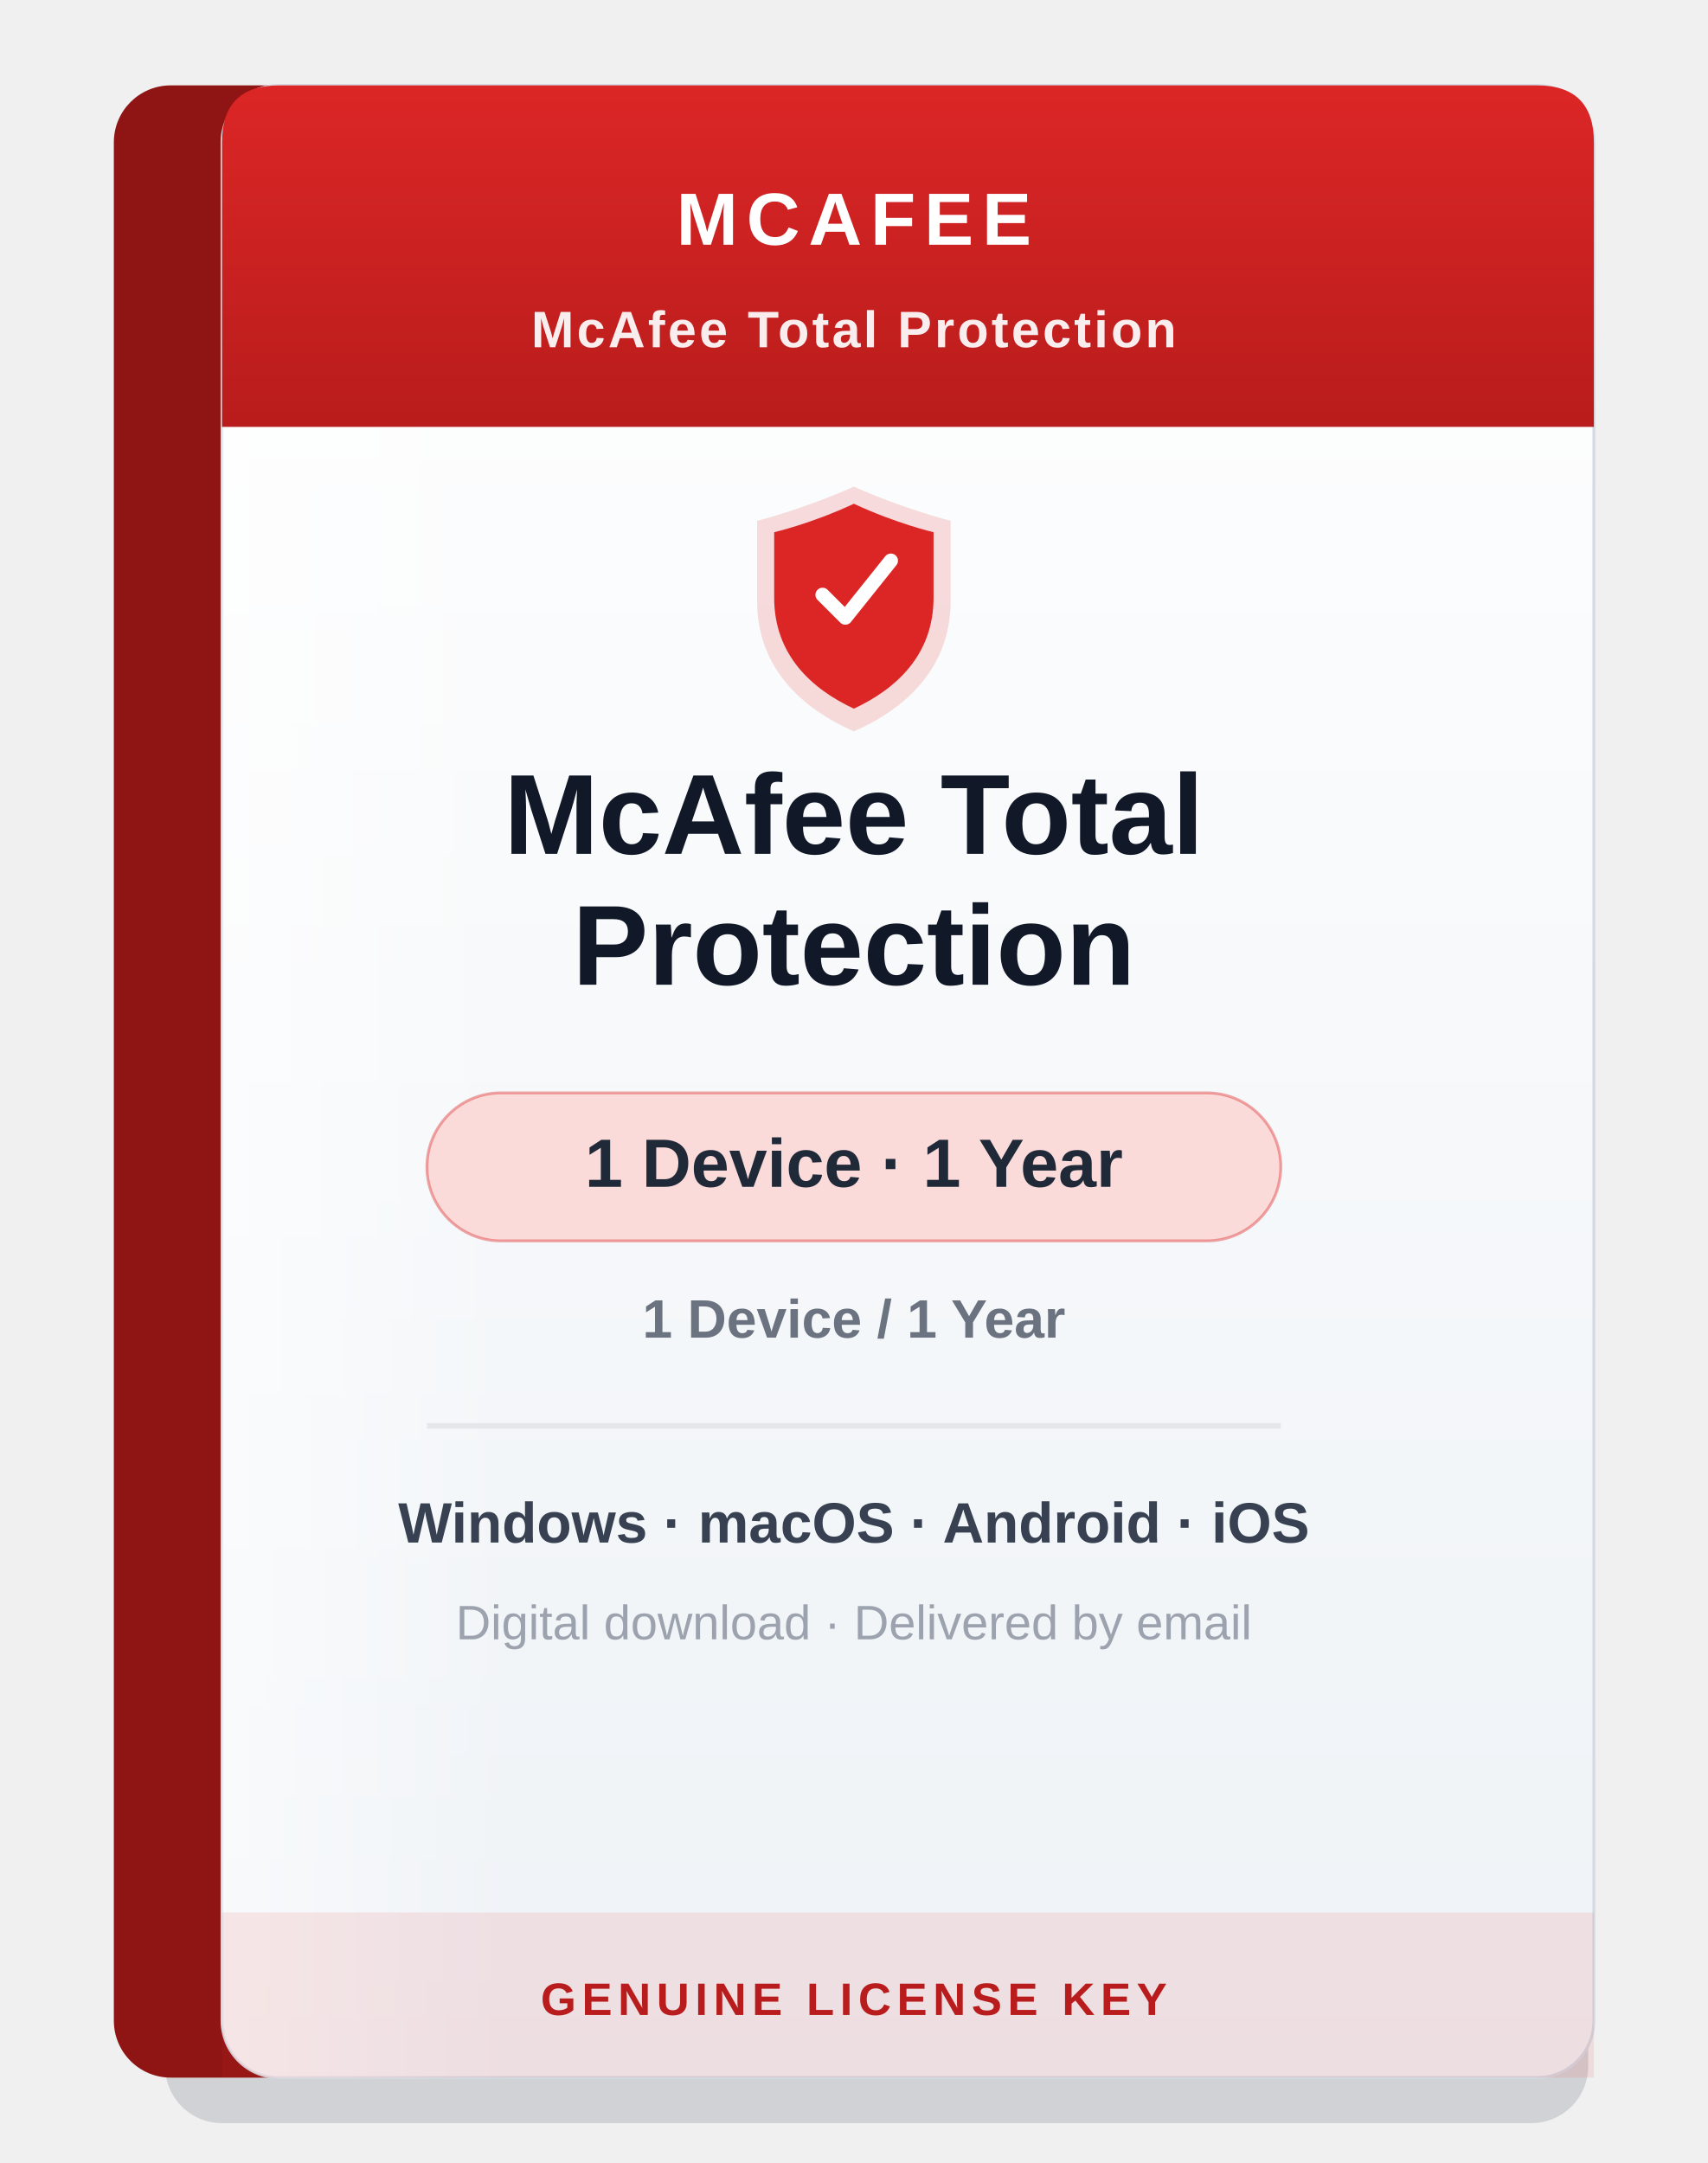
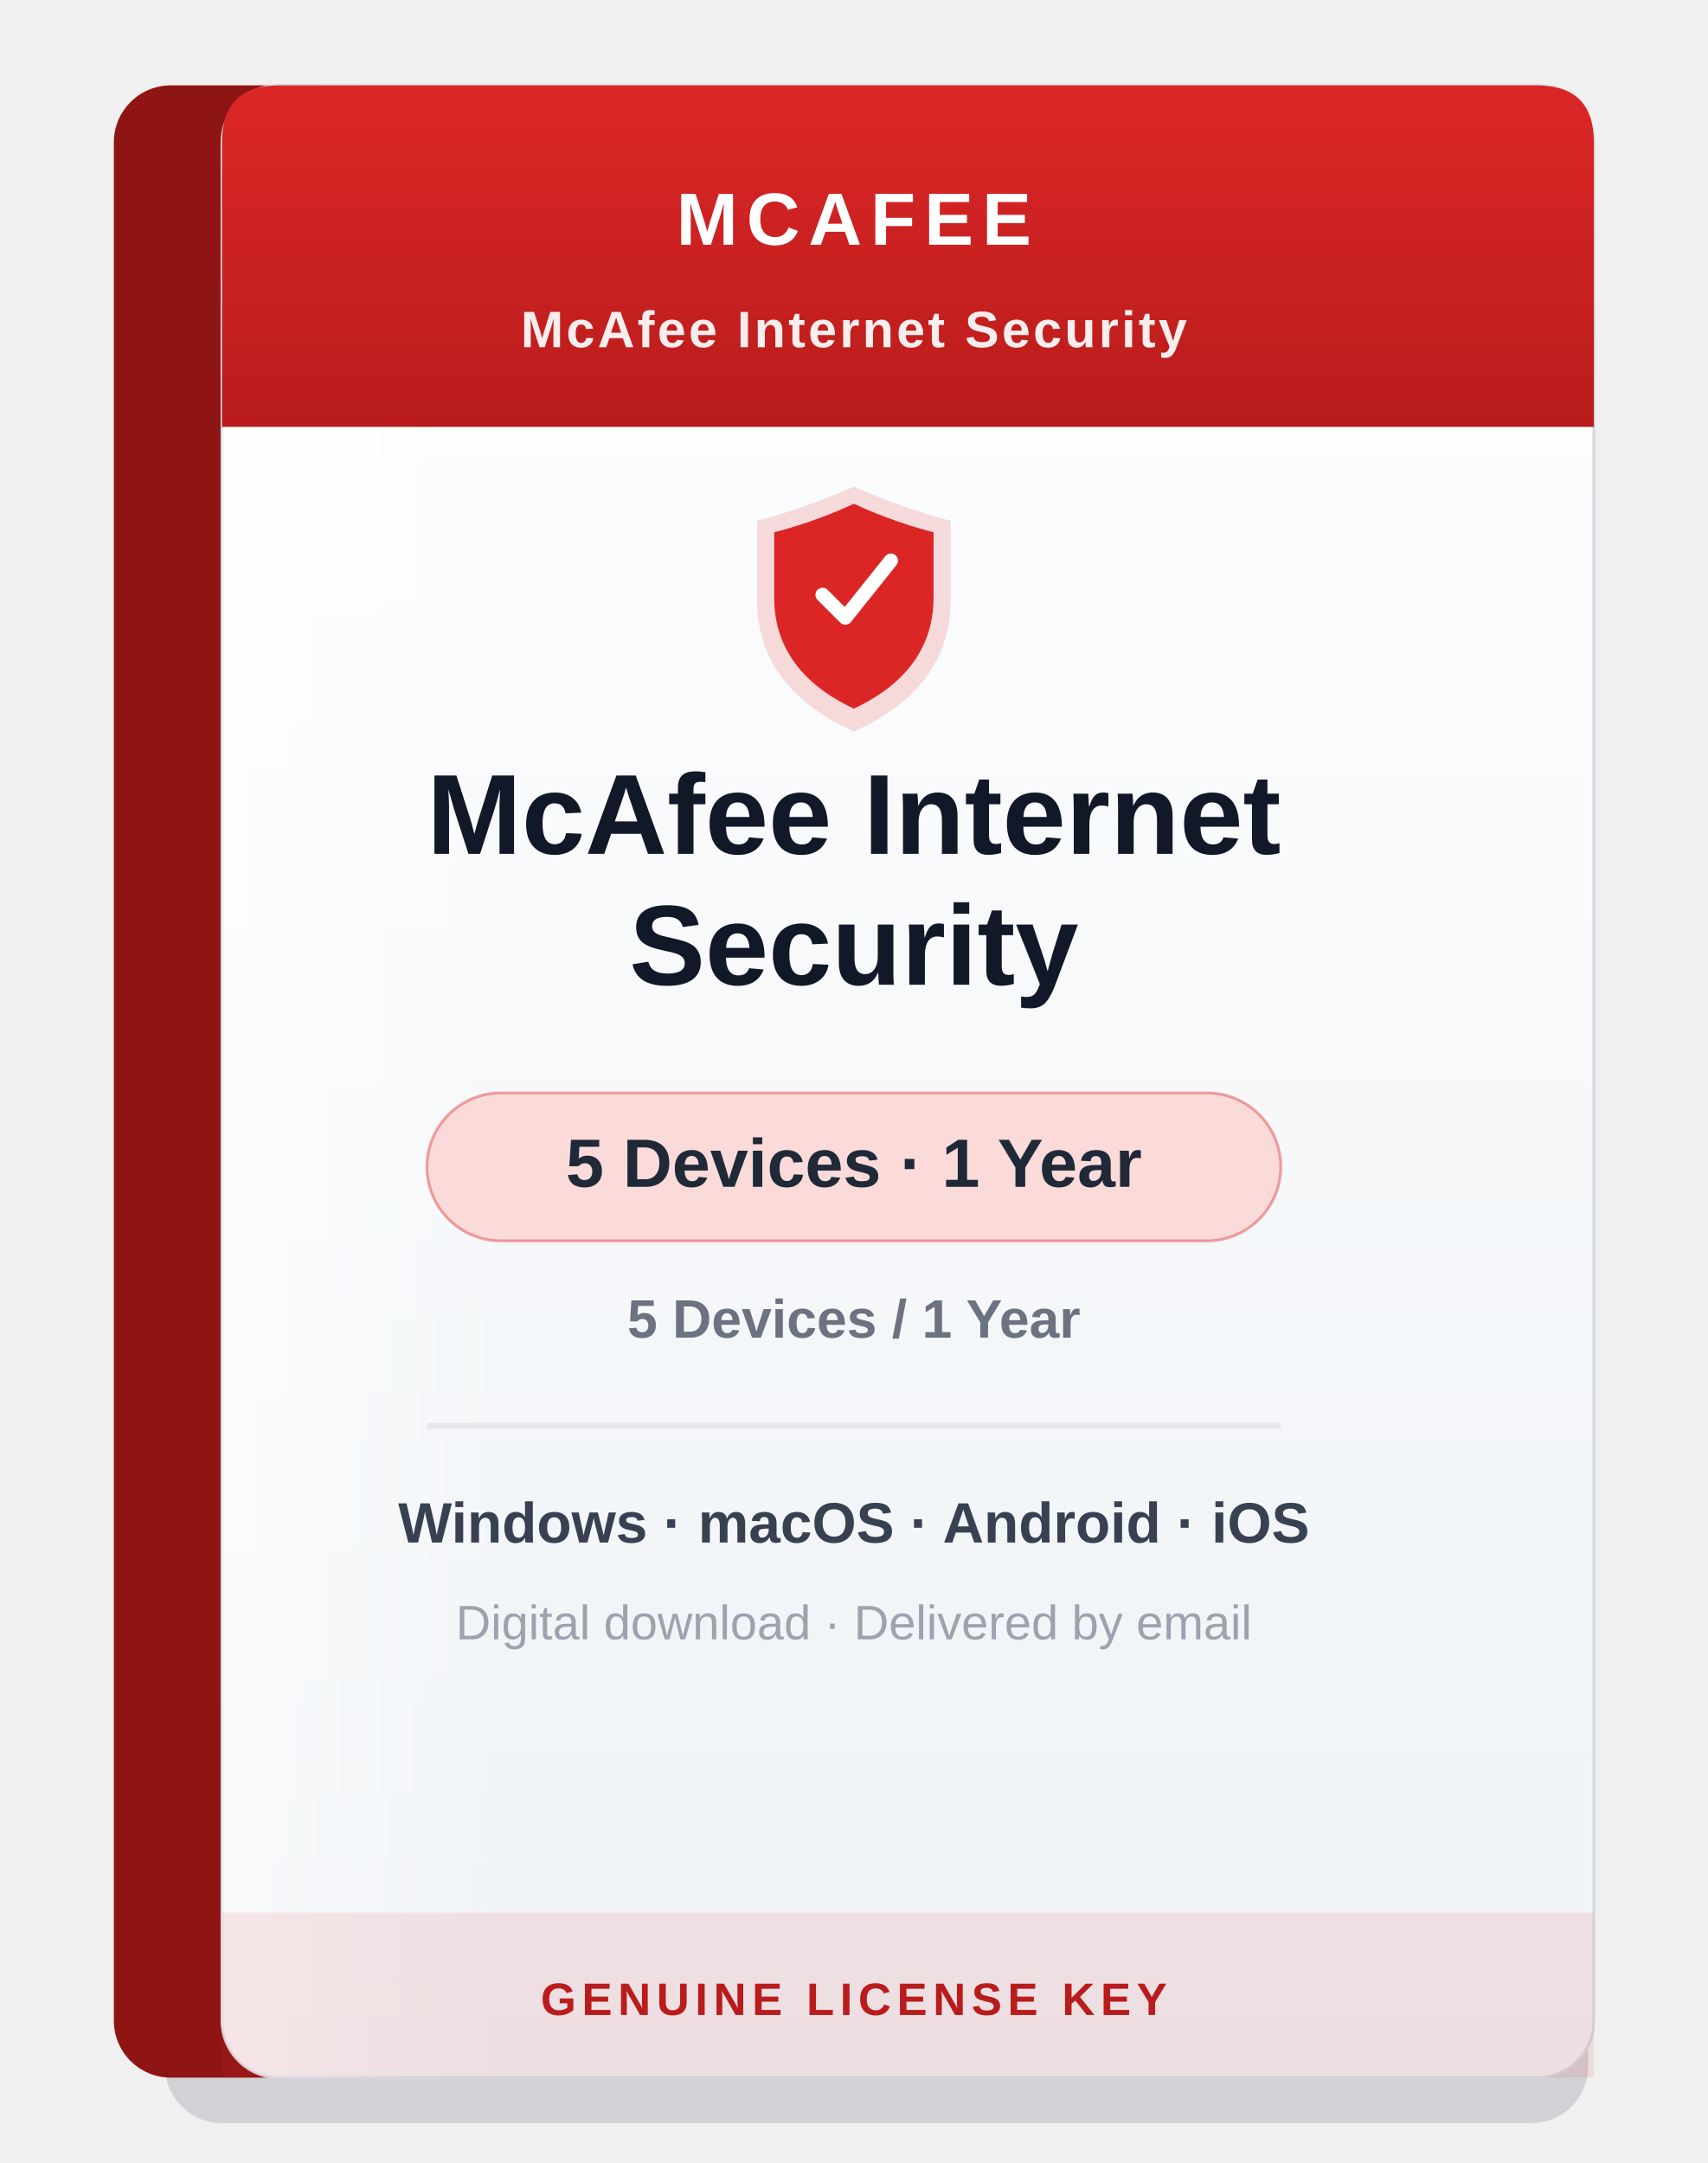
<svg xmlns="http://www.w3.org/2000/svg" width="600" height="760" viewBox="0 0 600 760">
  <defs>
    <linearGradient id="face" x1="0" y1="0" x2="0" y2="1">
      <stop offset="0" stop-color="#FFFFFF" />
      <stop offset="1" stop-color="#EEF2F6" />
    </linearGradient>
    <linearGradient id="band" x1="0" y1="0" x2="0" y2="1">
      <stop offset="0" stop-color="#DC2626" />
      <stop offset="1" stop-color="#B91C1C" />
    </linearGradient>
    <linearGradient id="gloss" x1="0" y1="0" x2="1" y2="0">
      <stop offset="0" stop-color="#FFFFFF" stop-opacity="0.55" />
      <stop offset="0.5" stop-color="#FFFFFF" stop-opacity="0" />
    </linearGradient>
  </defs>
  <rect x="58" y="46" width="500" height="700" rx="20" fill="#0F172A" opacity="0.14" />
  <rect x="40" y="30" width="86" height="700" rx="20" fill="#8F1414" />
  <rect x="78" y="30" width="482" height="700" rx="20" fill="url(#face)" stroke="#D4DAE3" />
  <rect x="78" y="30" width="200" height="700" rx="20" fill="url(#gloss)" />
  <path d="M78 50 Q78 30 98 30 L540 30 Q560 30 560 50 L560 150 L78 150 Z" fill="url(#band)" />
  <text x="300" y="86" text-anchor="middle" font-family="Segoe UI, Arial, sans-serif" font-size="26" font-weight="800" letter-spacing="3" fill="#FFFFFF">MCAFEE</text>
-   <text x="300" y="122" text-anchor="middle" font-family="Segoe UI, Arial, sans-serif" font-size="18" font-weight="600" letter-spacing="1" fill="#FFFFFF" opacity="0.92">McAfee Total Protection</text>
+   <text x="300" y="122" text-anchor="middle" font-family="Segoe UI, Arial, sans-serif" font-size="18" font-weight="600" letter-spacing="1" fill="#FFFFFF" opacity="0.92">McAfee Internet Security</text>
  <g transform="translate(300 205)">
    <path d="M0 -34 C18 -26 34 -22 34 -22 L34 6 C34 30 18 44 0 52 C-18 44 -34 30 -34 6 L-34 -22 C-34 -22 -18 -26 0 -34 Z" fill="#DC2626" opacity="0.16" />
    <path d="M0 -28 C15 -21 28 -18 28 -18 L28 5 C28 25 15 37 0 44 C-15 37 -28 25 -28 5 L-28 -18 C-28 -18 -15 -21 0 -28 Z" fill="#DC2626" />
    <path d="M-11 4 L-3 12 L13 -8" stroke="#FFFFFF" stroke-width="5" fill="none" stroke-linecap="round" stroke-linejoin="round" />
  </g>
-   <text x="300" y="300" text-anchor="middle" font-family="Segoe UI, Arial, sans-serif" font-size="40" font-weight="800" fill="#111827">McAfee Total</text>
-   <text x="300" y="346" text-anchor="middle" font-family="Segoe UI, Arial, sans-serif" font-size="40" font-weight="800" fill="#111827">Protection</text>
+   <text x="300" y="300" text-anchor="middle" font-family="Segoe UI, Arial, sans-serif" font-size="40" font-weight="800" fill="#111827">McAfee Internet</text>
+   <text x="300" y="346" text-anchor="middle" font-family="Segoe UI, Arial, sans-serif" font-size="40" font-weight="800" fill="#111827">Security</text>
  <rect x="150" y="384" width="300" height="52" rx="26" fill="#FBDADA" stroke="#DC2626" stroke-opacity="0.4" />
-   <text x="300" y="417" text-anchor="middle" font-family="Segoe UI, Arial, sans-serif" font-size="24" font-weight="700" fill="#1F2937">1 Device · 1 Year</text>
-   <text x="300" y="470" text-anchor="middle" font-family="Segoe UI, Arial, sans-serif" font-size="19" font-weight="600" fill="#6B7280">1 Device / 1 Year</text>
+   <text x="300" y="417" text-anchor="middle" font-family="Segoe UI, Arial, sans-serif" font-size="24" font-weight="700" fill="#1F2937">5 Devices · 1 Year</text>
+   <text x="300" y="470" text-anchor="middle" font-family="Segoe UI, Arial, sans-serif" font-size="19" font-weight="600" fill="#6B7280">5 Devices / 1 Year</text>
  <rect x="150" y="500" width="300" height="2" fill="#E5E7EB" />
  <text x="300" y="542" text-anchor="middle" font-family="Segoe UI, Arial, sans-serif" font-size="20" font-weight="600" fill="#374151">Windows · macOS · Android · iOS</text>
  <text x="300" y="576" text-anchor="middle" font-family="Segoe UI, Arial, sans-serif" font-size="17" fill="#9CA3AF">Digital download · Delivered by email</text>
  <rect x="78" y="672" width="482" height="58" rx="0" fill="#DC2626" opacity="0.10" />
  <text x="300" y="708" text-anchor="middle" font-family="Segoe UI, Arial, sans-serif" font-size="16" font-weight="700" letter-spacing="2" fill="#B91C1C">GENUINE LICENSE KEY</text>
</svg>
